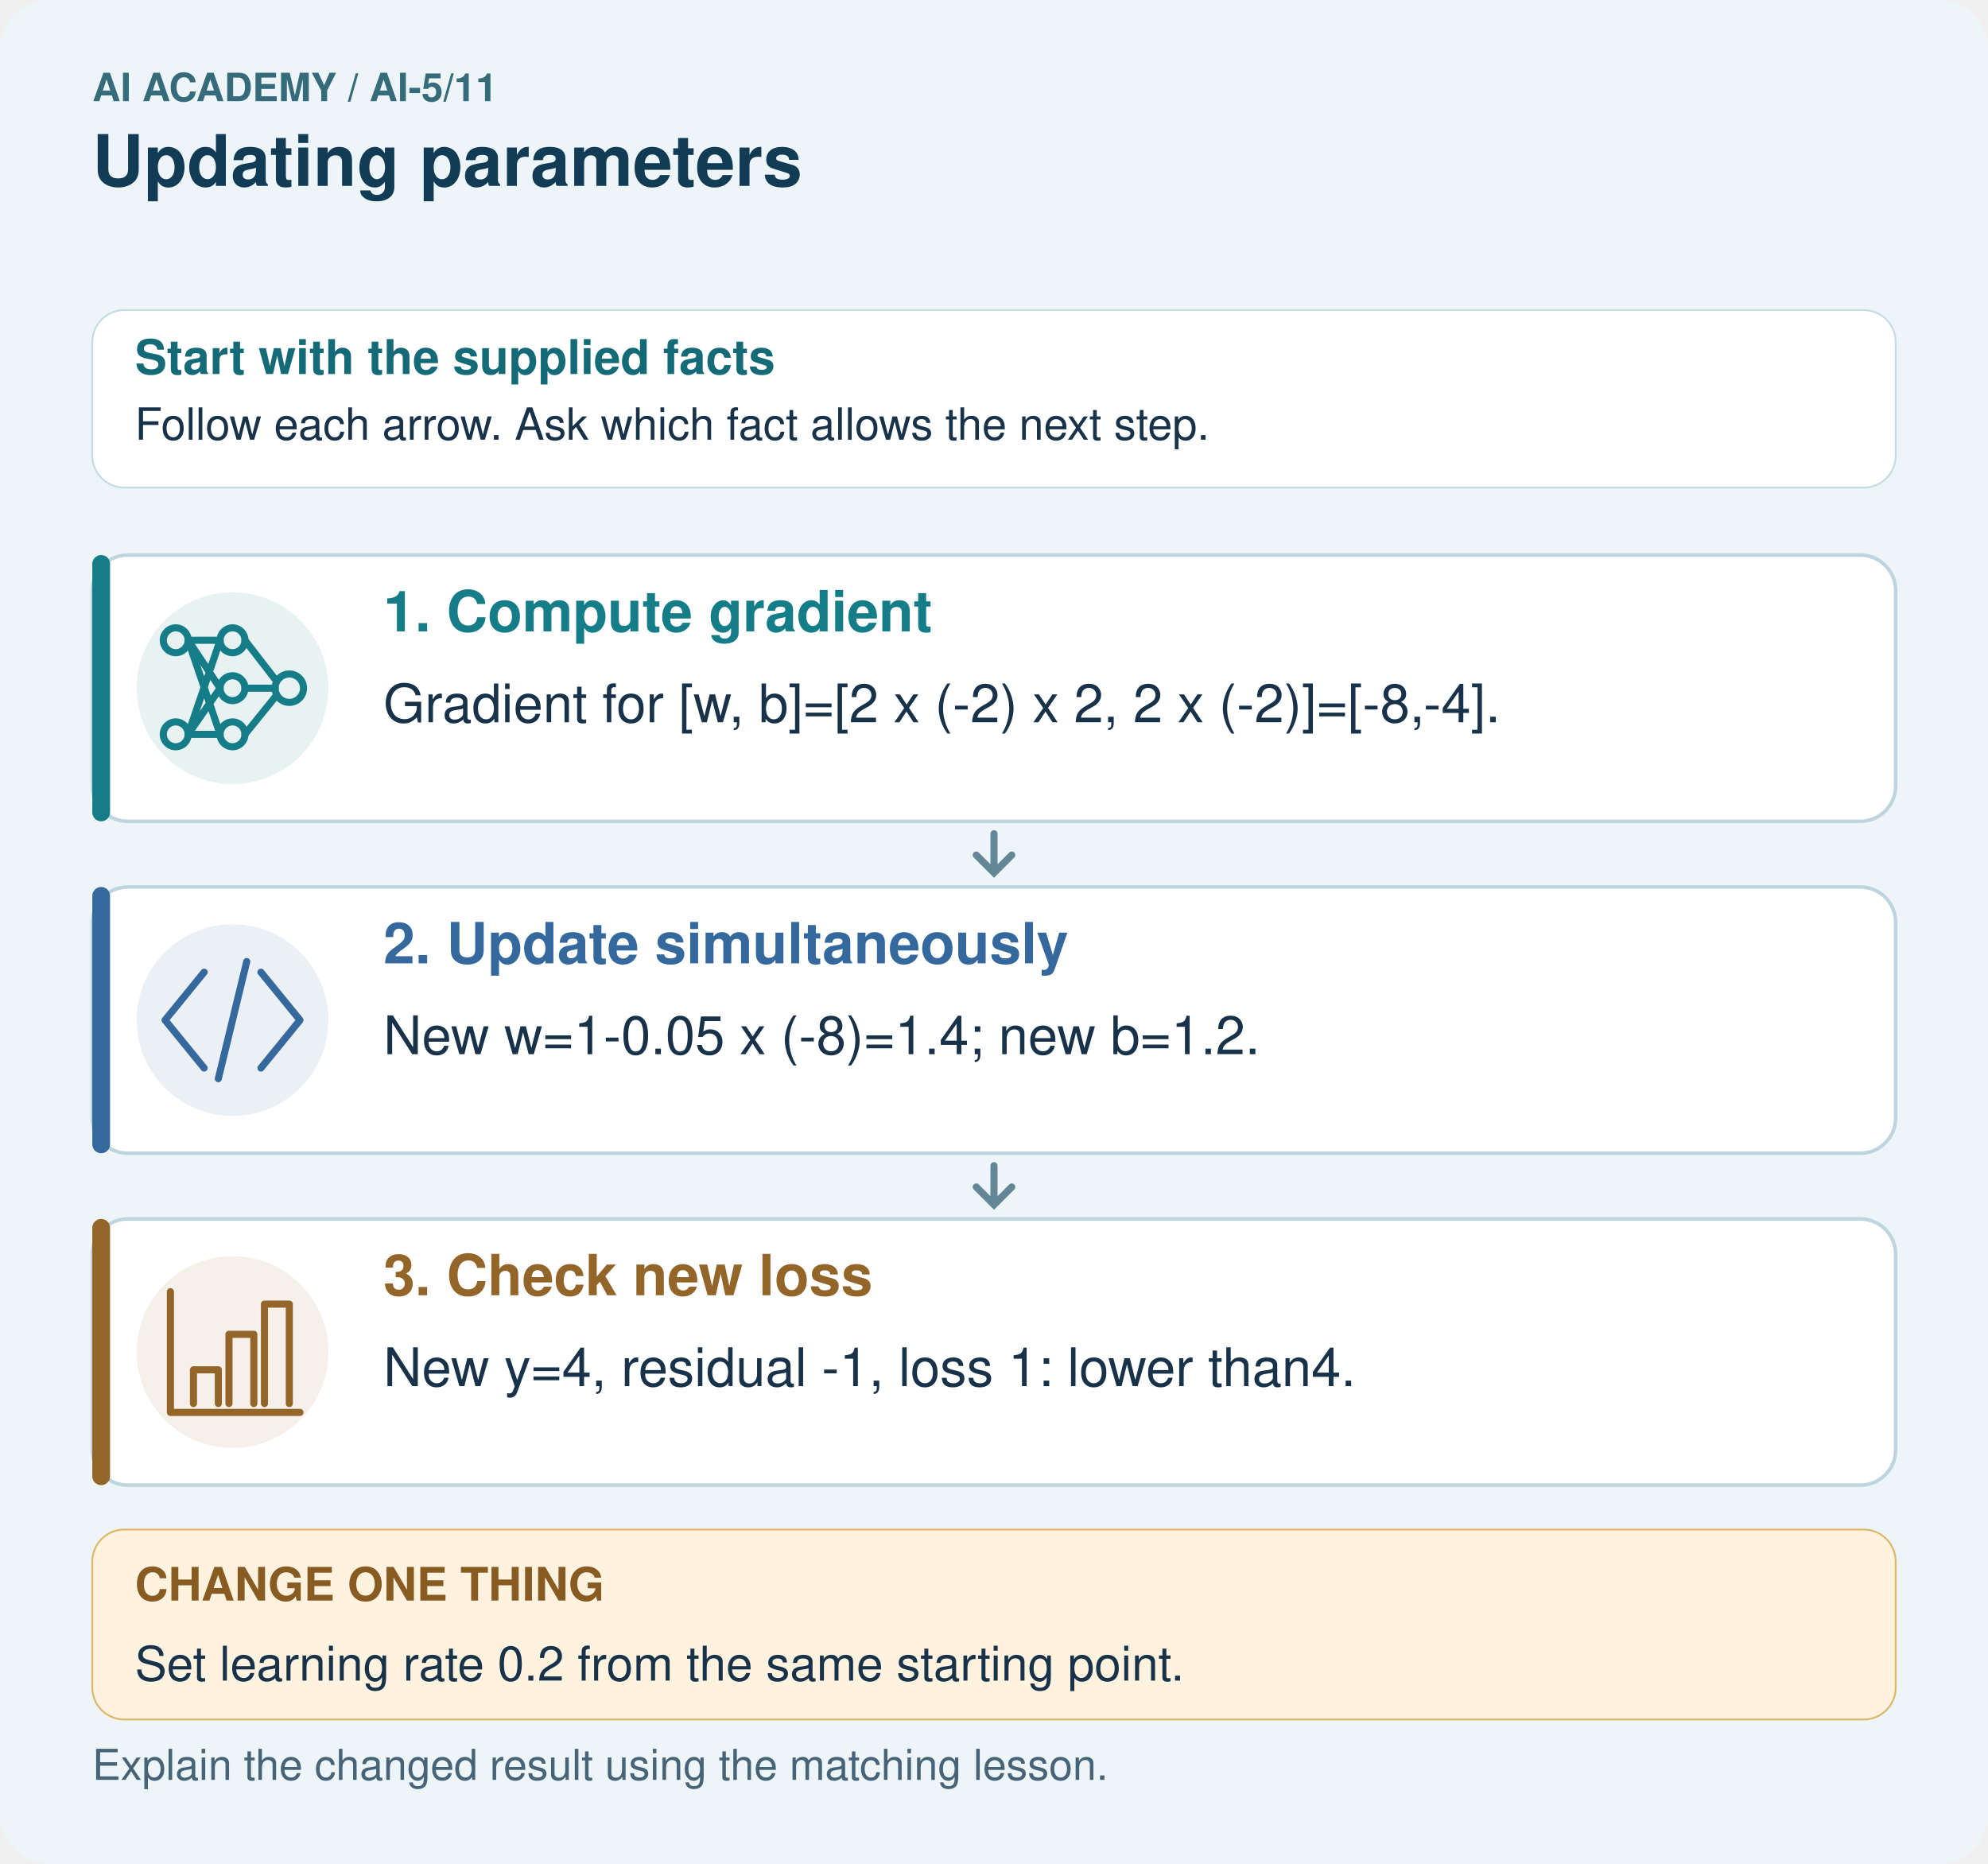
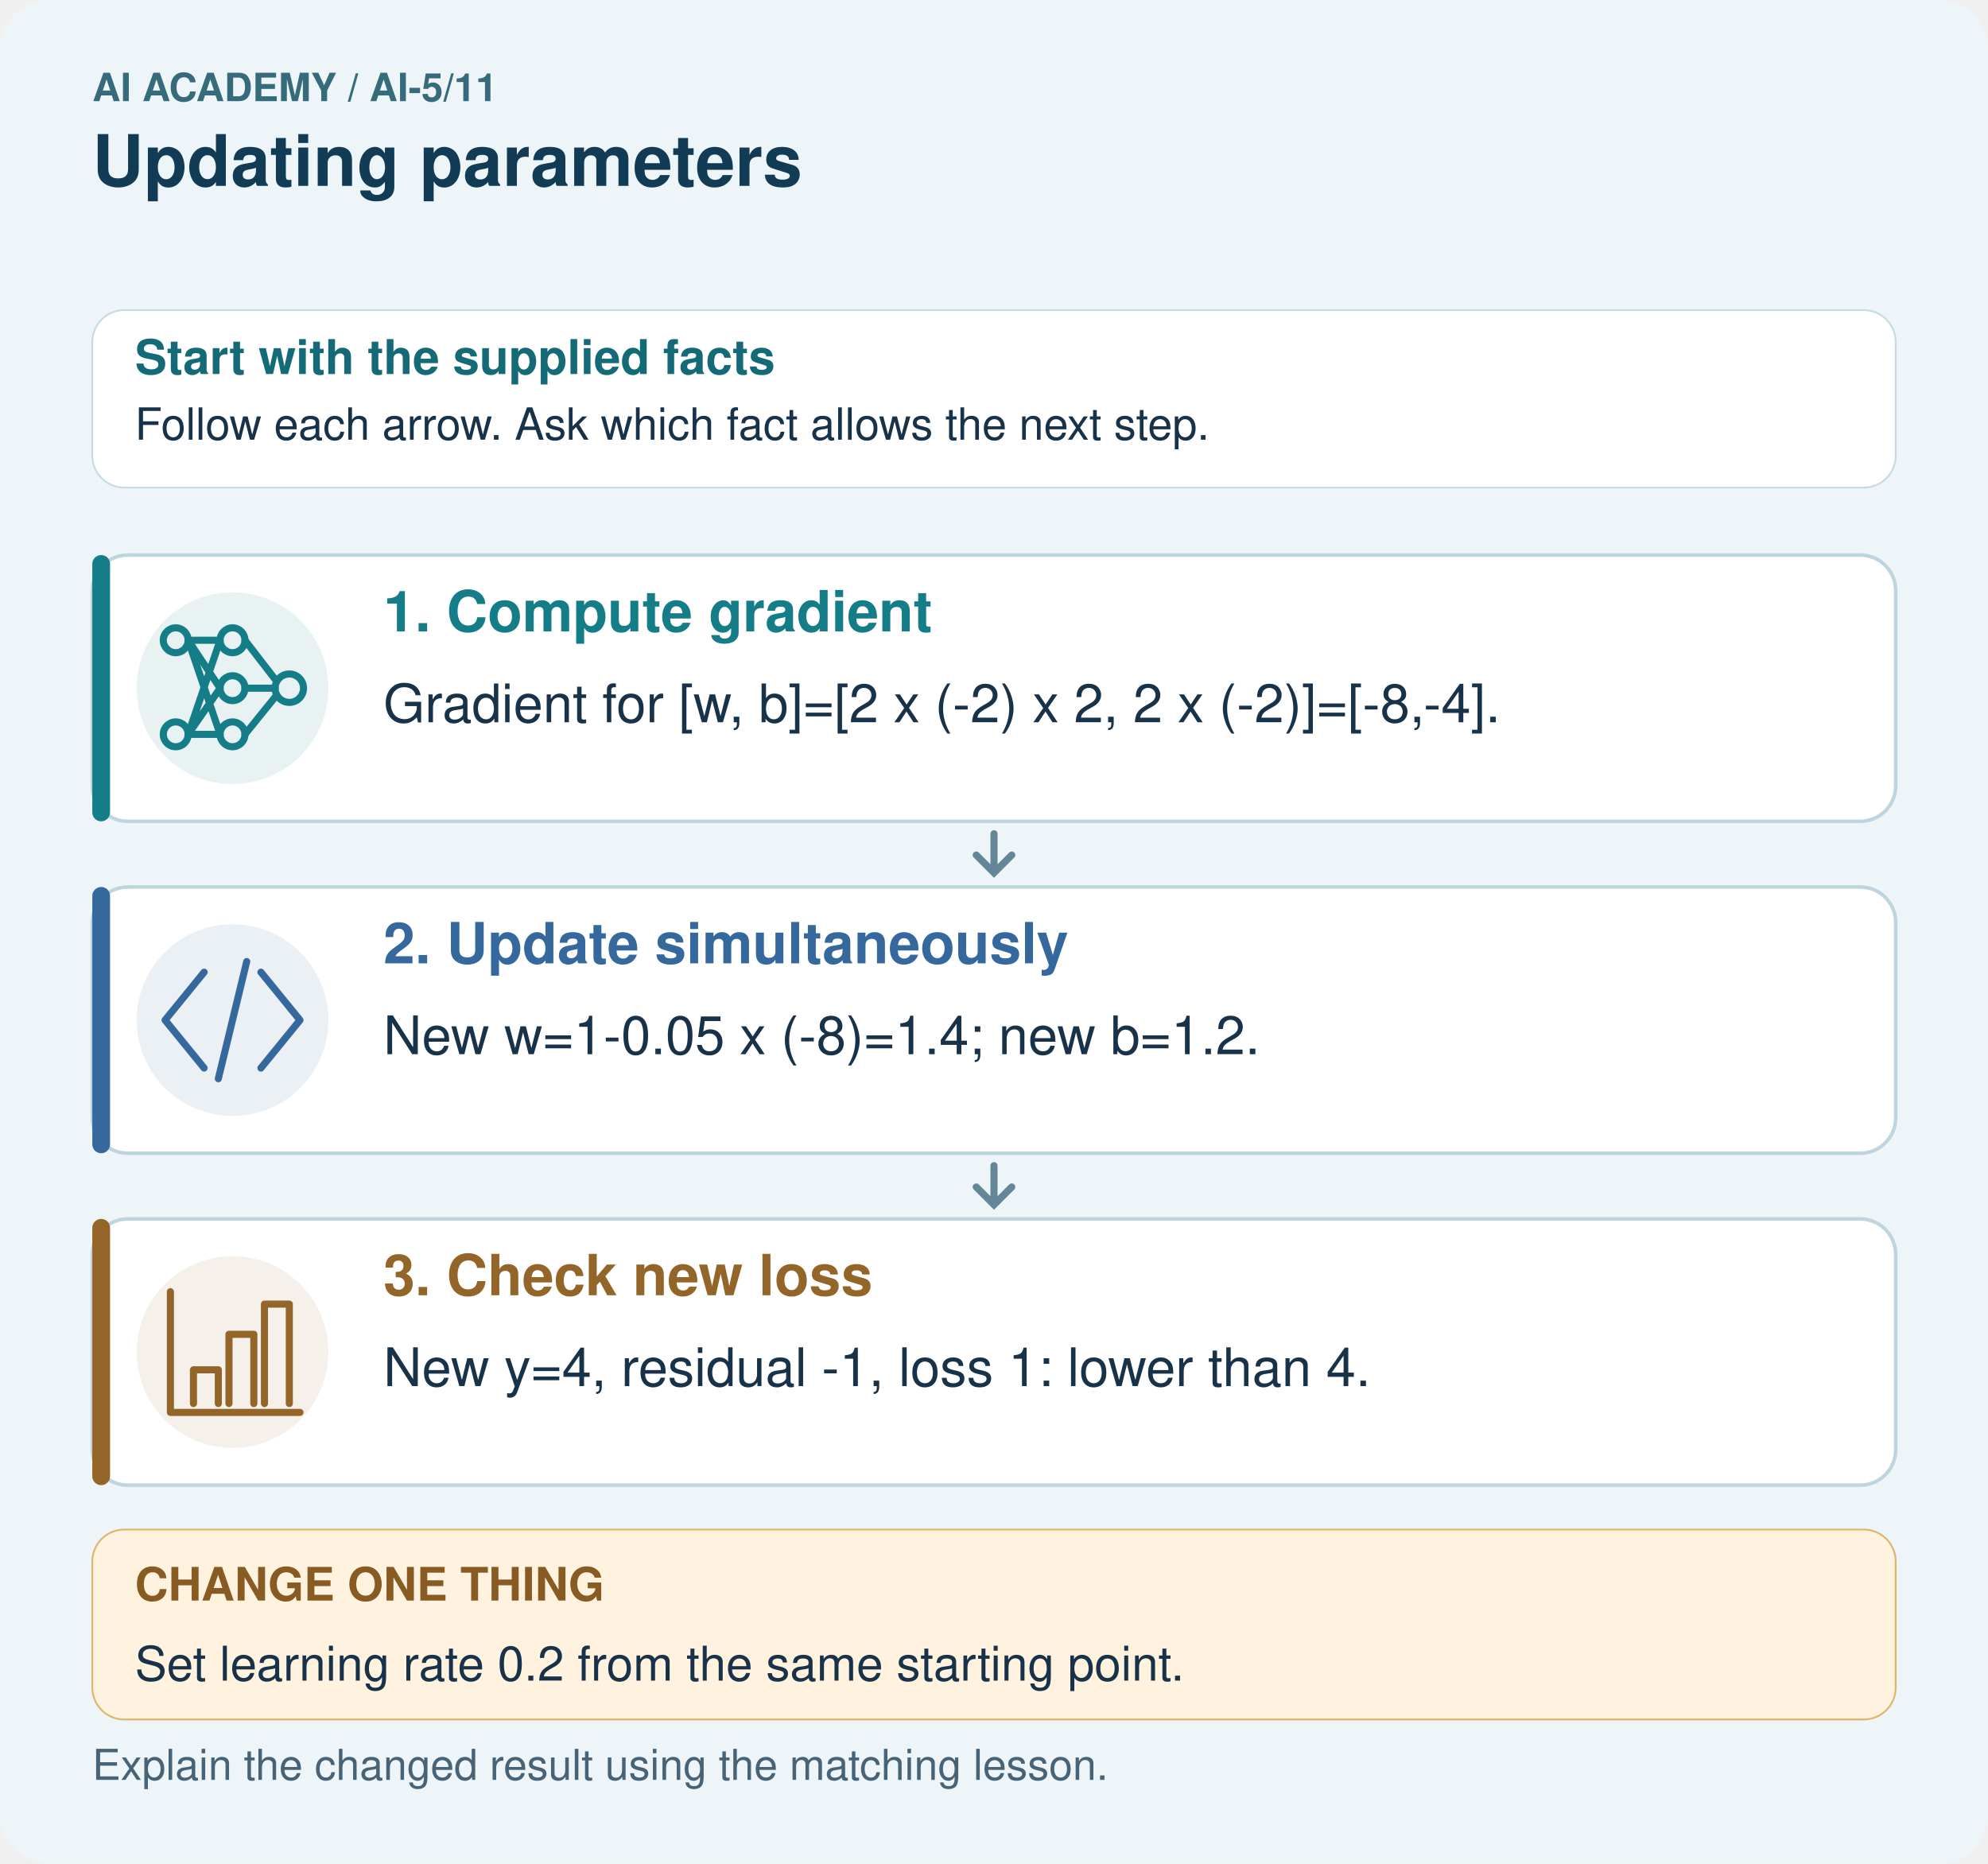
<svg xmlns="http://www.w3.org/2000/svg" width="1120" height="1050" viewBox="0 0 1120 1050">
  <rect x="0" y="0" width="1120" height="1050" rx="28" fill="#edf5f8" />
  <text x="52" y="57" font-family="Helvetica,Arial,sans-serif" font-size="22" font-weight="bold" fill="#356b7b">AI ACADEMY  /  AI-5/11</text>
  <text x="52" y="104.7" font-family="Helvetica,Arial,sans-serif" font-size="40" font-weight="bold" fill="#123c55">Updating parameters</text>
  <rect x="52" y="174.7" width="1016" height="100" rx="18" fill="#ffffff" stroke="#c4dbe5" />
  <text x="76" y="210.7" font-family="Helvetica,Arial,sans-serif" font-size="27" font-weight="bold" fill="#146b77">Start with the supplied facts</text>
  <text x="76" y="247.7" font-family="Helvetica,Arial,sans-serif" font-size="25" fill="#183249">Follow each arrow. Ask which fact allows the next step.</text>
  <rect x="52" y="312.7" width="1016" height="150" rx="20" fill="#ffffff" stroke="#bed5df" stroke-width="2" />
  <rect x="52" y="312.7" width="10" height="150" rx="5" fill="#147d87" />
  <circle cx="131" cy="387.7" r="54" fill="#147d87" opacity=".10" />
  <g transform="translate(84,340.7)" fill="none" stroke="#147d87" stroke-width="4" stroke-linecap="round" stroke-linejoin="round">
    <circle cx="15" cy="20" r="7" />
    <circle cx="15" cy="73" r="7" />
    <circle cx="47" cy="20" r="7" />
    <circle cx="47" cy="47" r="7" />
    <circle cx="47" cy="73" r="7" />
    <circle cx="79" cy="47" r="8" />
    <path d="M22 20 H40 M22 20 L40 47 M22 20 L40 73 M22 73 L40 20 M22 73 L40 47 M22 73 H40 M54 20 L71 42 M54 47 H71 M54 73 L71 52" />
  </g>
  <text x="216" y="355.7" font-family="Helvetica,Arial,sans-serif" font-size="32" font-weight="bold" fill="#147d87">1. Compute gradient</text>
  <text x="216" y="406.9" font-family="Helvetica,Arial,sans-serif" font-size="30" fill="#183249">Gradient for [w, b]=[2 x (-2) x 2, 2 x (-2)]=[-8,-4].</text>
  <path d="M560 469.7 V489.7 M550 481.7 L560 491.7 L570 481.7" fill="none" stroke="#638796" stroke-width="4" stroke-linecap="round" />
  <rect x="52" y="499.7" width="1016" height="150" rx="20" fill="#ffffff" stroke="#bed5df" stroke-width="2" />
  <rect x="52" y="499.7" width="10" height="150" rx="5" fill="#35699d" />
  <circle cx="131" cy="574.7" r="54" fill="#35699d" opacity=".10" />
  <g transform="translate(84,527.7)" fill="none" stroke="#35699d" stroke-width="4" stroke-linecap="round" stroke-linejoin="round">
    <path d="M31 20 L9 47 L31 74 M63 20 L85 47 L63 74 M55 14 L39 80" />
  </g>
  <text x="216" y="542.7" font-family="Helvetica,Arial,sans-serif" font-size="32" font-weight="bold" fill="#35699d">2. Update simultaneously</text>
  <text x="216" y="593.9" font-family="Helvetica,Arial,sans-serif" font-size="30" fill="#183249">New w=1-0.05 x (-8)=1.4; new b=1.2.</text>
  <path d="M560 656.7 V676.7 M550 668.7 L560 678.7 L570 668.7" fill="none" stroke="#638796" stroke-width="4" stroke-linecap="round" />
  <rect x="52" y="686.7" width="1016" height="150" rx="20" fill="#ffffff" stroke="#bed5df" stroke-width="2" />
  <rect x="52" y="686.7" width="10" height="150" rx="5" fill="#946528" />
  <circle cx="131" cy="761.7" r="54" fill="#946528" opacity=".10" />
  <g transform="translate(84,714.7)" fill="none" stroke="#946528" stroke-width="4" stroke-linecap="round" stroke-linejoin="round">
    <path d="M12 13 V81 H85 M25 76 V57 H39 V76 M45 76 V37 H59 V76 M65 76 V20 H79 V76" />
  </g>
  <text x="216" y="729.7" font-family="Helvetica,Arial,sans-serif" font-size="32" font-weight="bold" fill="#946528">3. Check new loss</text>
-   <text x="216" y="780.9" font-family="Helvetica,Arial,sans-serif" font-size="30" fill="#183249">New y=4, residual -1, loss 1: lower than4.</text>
+   <text x="216" y="780.9" font-family="Helvetica,Arial,sans-serif" font-size="30" fill="#183249">New y=4, residual -1, loss 1: lower than 4.</text>
  <rect x="52" y="861.7" width="1016" height="107" rx="18" fill="#fff3df" stroke="#dfb569" />
  <text x="76" y="901.7" font-family="Helvetica,Arial,sans-serif" font-size="26" font-weight="bold" fill="#875b22">CHANGE ONE THING</text>
  <text x="76" y="946.8" font-family="Helvetica,Arial,sans-serif" font-size="27" fill="#183249">Set learning rate 0.2 from the same starting point.</text>
  <text x="52" y="1002.7" font-family="Helvetica,Arial,sans-serif" font-size="24" fill="#466378">Explain the changed result using the matching lesson.</text>
</svg>
